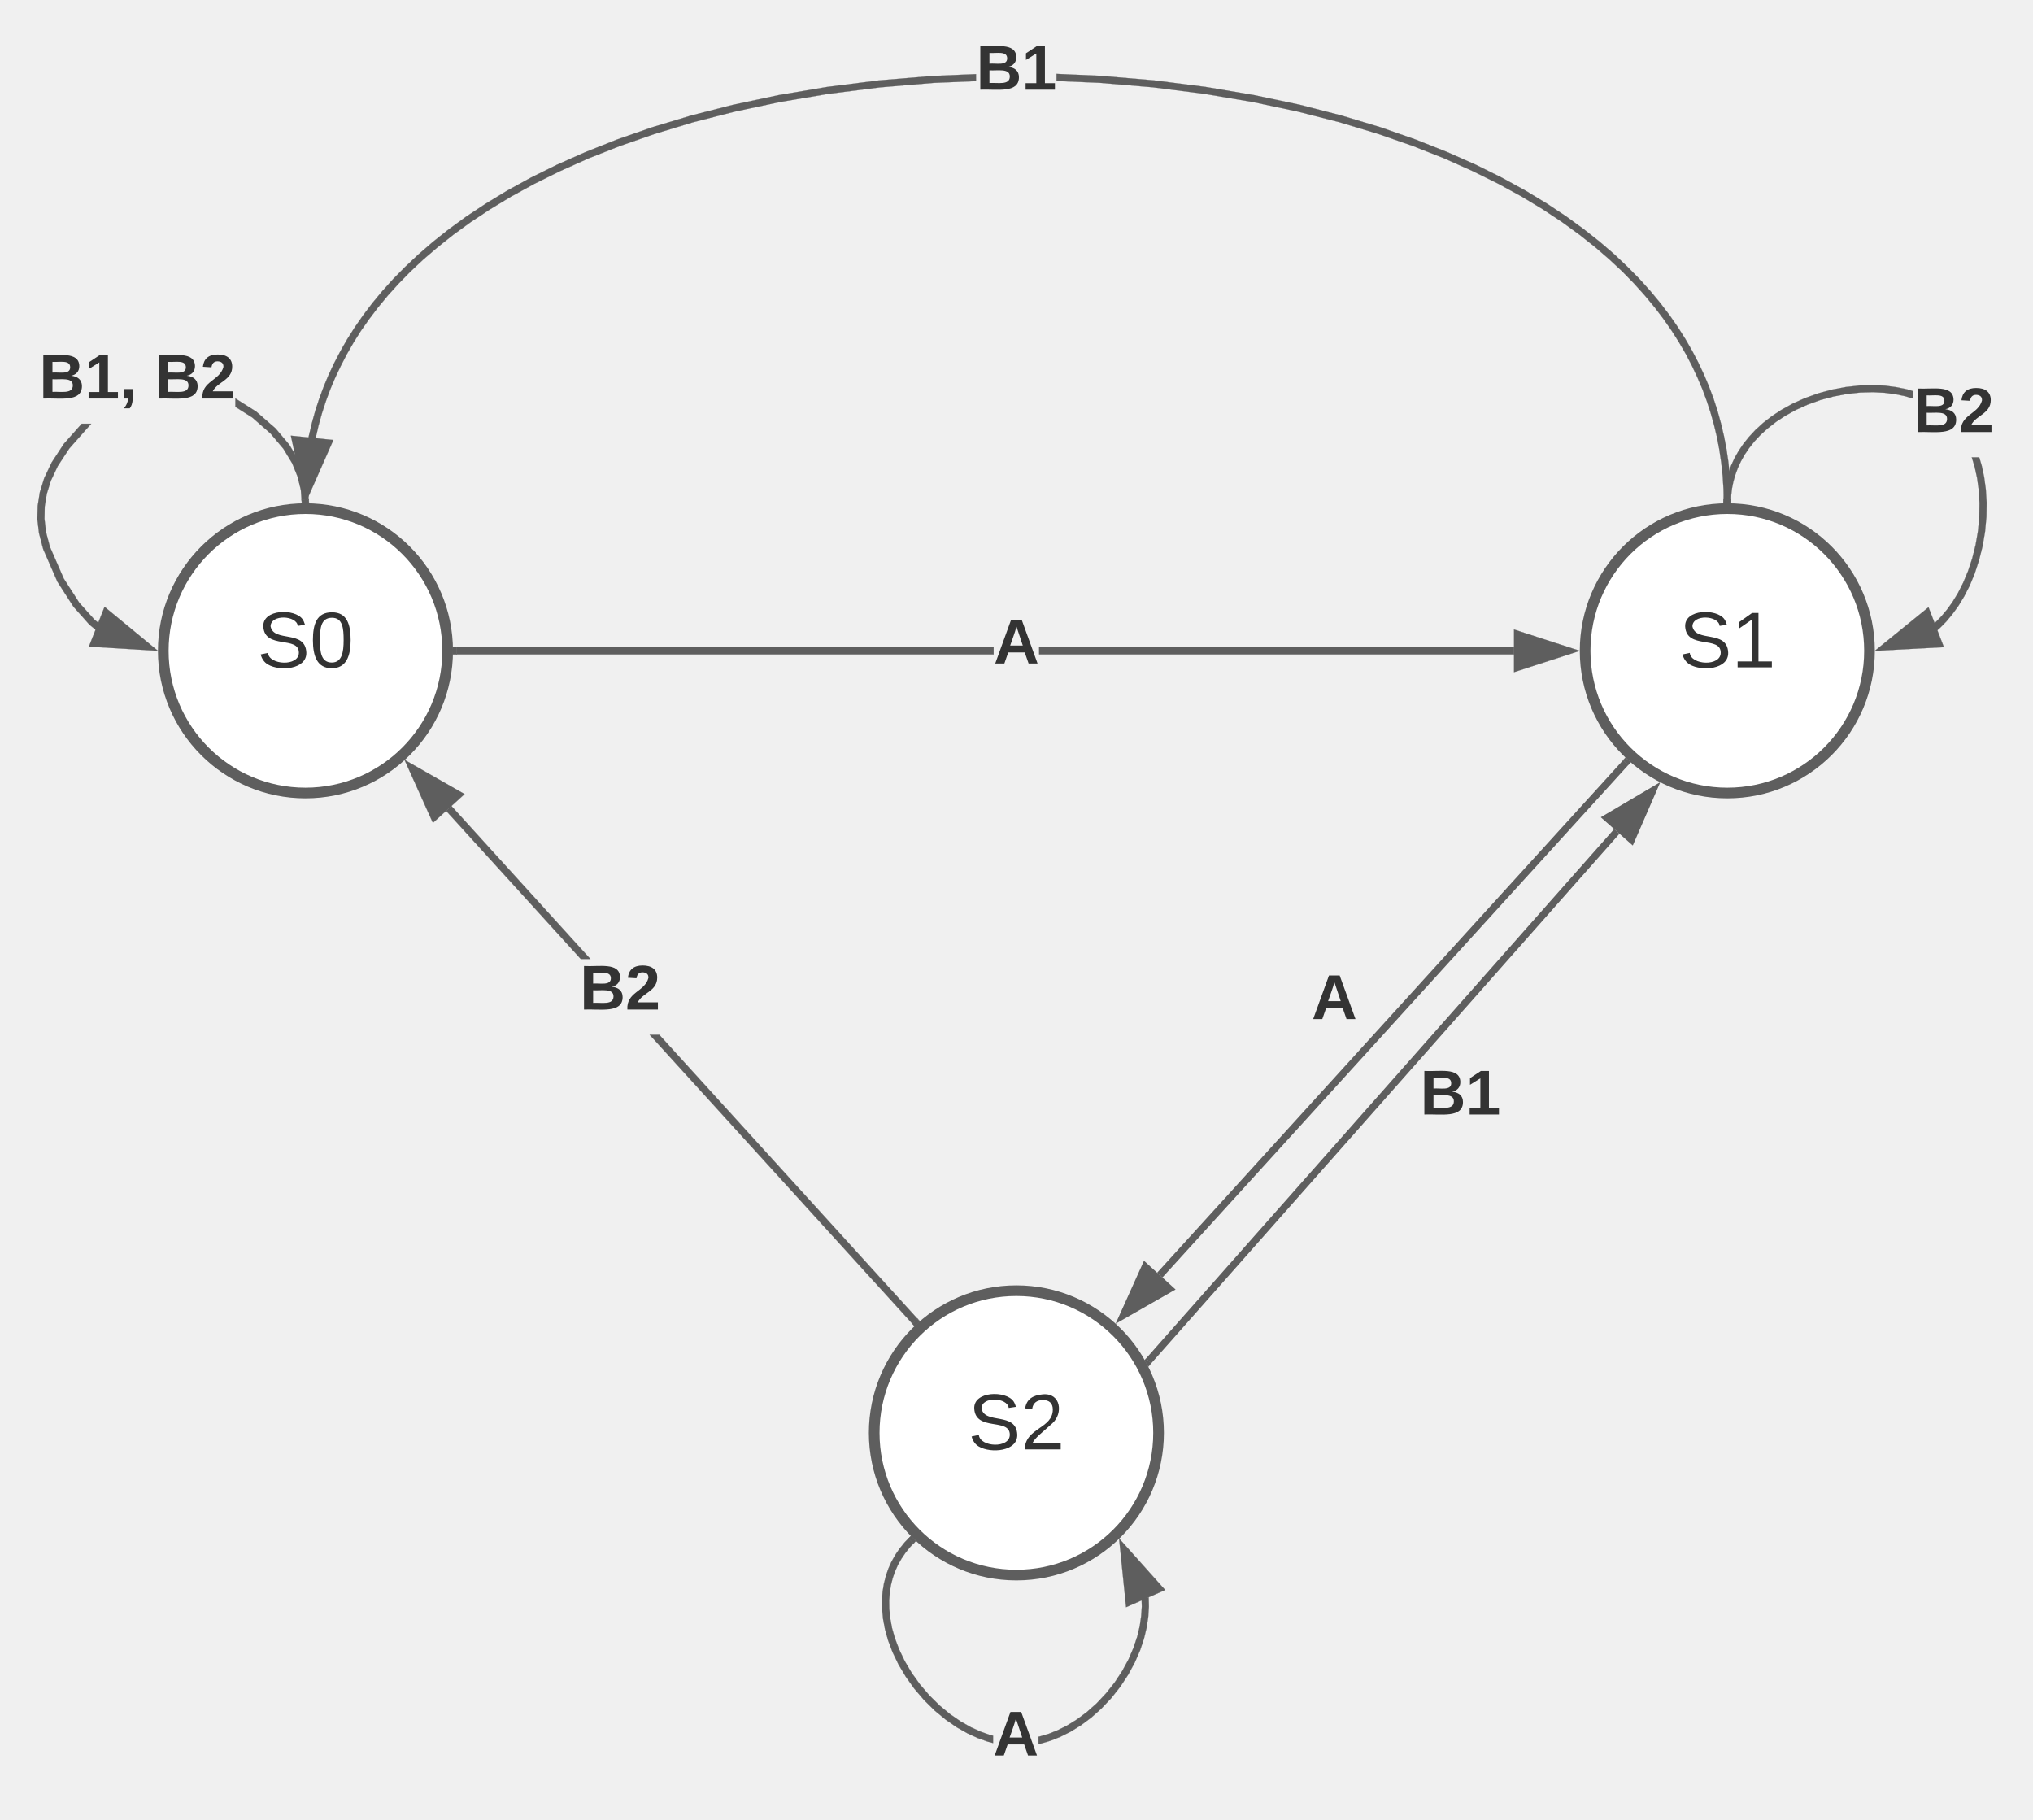
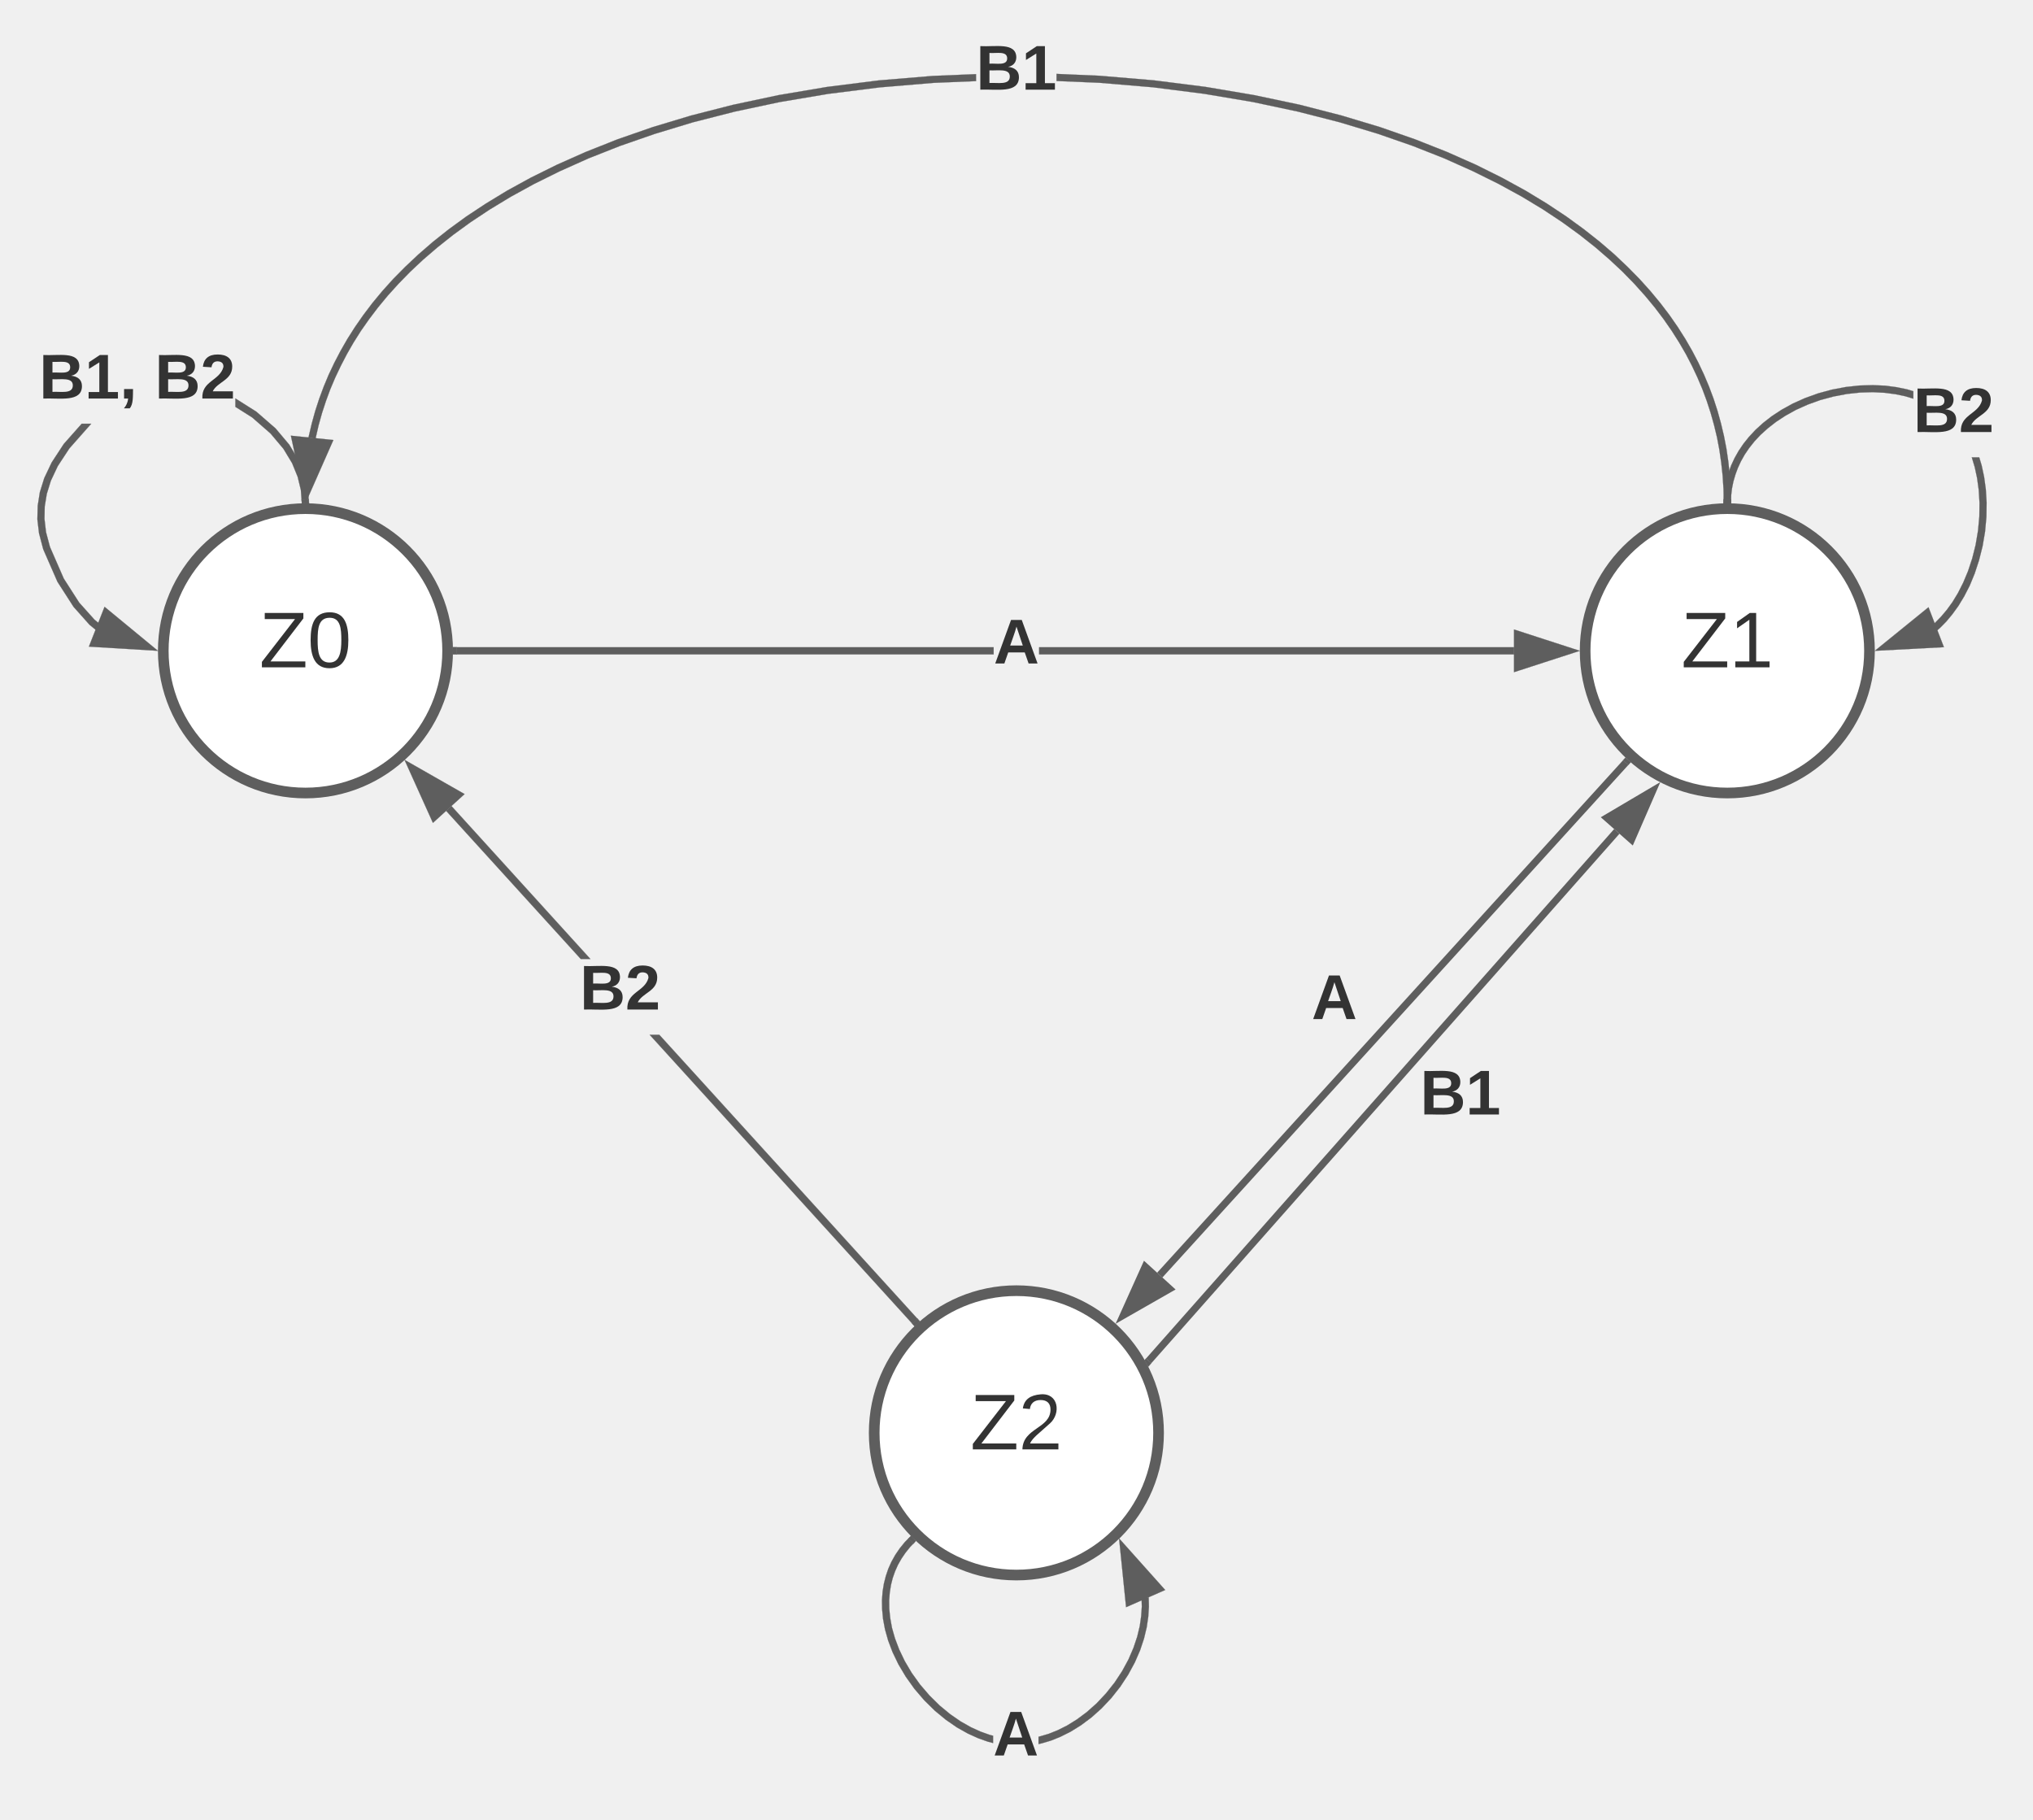
<svg xmlns="http://www.w3.org/2000/svg" xmlns:ns1="lucid" xmlns:xlink="http://www.w3.org/1999/xlink" width="571.93" height="511.95">
  <g transform="translate(-214.068 -116.9146)" ns1:page-tab-id="0_0">
    <path d="M340 300c0 22.1-17.9 40-40 40s-40-17.9-40-40 17.9-40 40-40 40 17.9 40 40z" stroke="#5e5e5e" stroke-width="3" fill="#fff" />
-     <use xlink:href="#a" transform="matrix(1,0,0,1,265,265) translate(21.41975 39.65278)" />
+     <use xlink:href="#a" transform="matrix(1,0,0,1,265,265) translate(22.0679 39.65278)" />
    <path d="M740 300c0 22.1-17.9 40-40 40s-40-17.9-40-40 17.9-40 40-40 40 17.9 40 40z" stroke="#5e5e5e" stroke-width="3" fill="#fff" />
-     <use xlink:href="#b" transform="matrix(1,0,0,1,665,265) translate(21.41975 39.65278)" />
+     <use xlink:href="#b" transform="matrix(1,0,0,1,665,265) translate(22.0679 39.65278)" />
    <path d="M540 520c0 22.1-17.9 40-40 40s-40-17.9-40-40 17.9-40 40-40 40 17.9 40 40z" stroke="#5e5e5e" stroke-width="3" fill="#fff" />
-     <use xlink:href="#c" transform="matrix(1,0,0,1,465,485) translate(21.41975 39.65278)" />
+     <use xlink:href="#c" transform="matrix(1,0,0,1,465,485) translate(22.0679 39.65278)" />
    <path d="M233.58 243.07l-3.25 4.95-1.95 4.13-1.15 3.7-.58 3.54-.07 3.5.43 3.7 1.08 4.07.07.2 3.85 8.82 4.34 6.76 4.3 4.8 1.64 1.33-1.26 1.55-1.76-1.43-4.5-5.05-4.53-7.04-3.95-9.03-.12-.36-1.12-4.27-.47-3.96.1-3.8.6-3.8 1.24-3.98 2.08-4.38 3.4-5.2 5.05-5.7h2.67zm52.62-10.33l5.4 4.7 3.84 4.56 2.6 4.32 1.7 4.13.95 4.02.22 2.95-2 .16-.2-2.8-.9-3.72-1.56-3.84-2.45-4.05-3.62-4.3-5.17-4.52-4.72-2.98V229z" stroke="#5e5e5e" stroke-width=".05" fill="#5e5e5e" />
    <path d="M301 258.56l-.98-.06-1.02.03-.08-.98 2-.15z" fill="#5e5e5e" />
    <path d="M301.03 258.6l-1-.08-1.05.04-.08-1.03 2.04-.16zm-2.08-1.02l.07.93 1-.03.96.06-.1-1.1z" stroke="#5e5e5e" stroke-width=".05" fill="#5e5e5e" />
    <path d="M255.5 298.8l-14.98-.9 3.4-8.62z" fill="#5e5e5e" />
    <path d="M258.5 300l-19.42-1.18 4.4-11.2zm-16.55-3l10.53.63-8.14-6.7z" stroke="#5e5e5e" stroke-width=".05" fill="#5e5e5e" />
    <use xlink:href="#d" transform="matrix(1,0,0,1,225.068,214.8076) translate(0.005 14.22222)" />
    <use xlink:href="#e" transform="matrix(1,0,0,1,225.068,214.8076) translate(32.54821 14.22222)" />
    <path d="M493.6 301H342.5v-2h151.1zm146.4 0H506.4v-2H640z" stroke="#5e5e5e" stroke-width=".05" fill="#5e5e5e" />
    <path d="M342.53 301h-1.1l.07-.98-.03-1.02h1.06z" fill="#5e5e5e" />
    <path d="M342.55 301.02h-1.14l.08-1-.04-1.04h1.1zm-1.06-2l.03 1-.06.96h1.03v-1.96z" stroke="#5e5e5e" stroke-width=".05" fill="#5e5e5e" />
    <path d="M655.26 300L641 304.64v-9.28z" fill="#5e5e5e" />
    <path d="M658.5 300l-18.5 6v-12zm-16.5 3.26l10.03-3.26-10.03-3.26z" stroke="#5e5e5e" stroke-width=".05" fill="#5e5e5e" />
    <use xlink:href="#f" transform="matrix(1,0,0,1,493.6049,289.3333) translate(0.005 14.22222)" />
    <path d="M523.45 138.23l15.18 1.28 14.54 1.84 13.72 2.32 12.78 2.7 11.8 3.04 10.84 3.26 9.86 3.44 8.96 3.54 8.12 3.6 7.34 3.65 6.65 3.64 6 3.64 5.46 3.62 4.95 3.6 4.48 3.54 4.07 3.5 3.7 3.5 3.38 3.43 3.08 3.42 2.8 3.38 2.56 3.36 2.33 3.36 2.12 3.34 1.93 3.34 1.75 3.35 1.58 3.36 1.42 3.36 1.27 3.4 1.12 3.45.97 3.5.84 3.54.7 3.6.54 3.7.4 3.78.24 3.88.06 2.97-2 .05-.06-2.94-.24-3.8-.4-3.7-.52-3.6-.67-3.52-.83-3.46-.95-3.4-1.1-3.37-1.23-3.33-1.4-3.3-1.54-3.28-1.7-3.27-1.9-3.27-2.08-3.28-2.28-3.28-2.5-3.3-2.76-3.33-3.02-3.36-3.3-3.38-3.66-3.42-4-3.46-4.42-3.5-4.87-3.54-5.38-3.57-5.95-3.6-6.58-3.6-7.27-3.6-8.04-3.6-8.88-3.5-9.78-3.4-10.75-3.24-11.73-3-12.7-2.7-13.65-2.3-14.45-1.84-15.1-1.27-12-.5v-2zm-34.8 1.5l-12 .5-15.1 1.27-14.46 1.82-13.64 2.3-12.7 2.7-11.74 3-10.74 3.26-9.8 3.4-8.86 3.5-8.04 3.6-7.27 3.6-6.56 3.6-5.94 3.6-5.38 3.57-4.87 3.54-4.4 3.5-4.02 3.45-3.65 3.42-3.3 3.38-3.03 3.35-2.75 3.33-2.5 3.3-2.3 3.28-2.07 3.28-1.88 3.27-1.7 3.28-1.56 3.28-1.4 3.3-1.23 3.34-1.1 3.36-.95 3.4-.8 3.47-.07.34-1.97-.36.08-.4.83-3.53.96-3.48 1.12-3.44 1.26-3.4 1.42-3.4 1.58-3.34 1.75-3.35 1.92-3.35 2.13-3.35 2.33-3.35 2.55-3.37 2.8-3.38 3.08-3.42 3.4-3.44 3.7-3.48 4.06-3.52 4.48-3.55 4.94-3.6 5.45-3.6 6-3.65 6.65-3.65 7.35-3.64 8.1-3.6 8.97-3.56 9.86-3.43 10.82-3.26 11.8-3.02 12.8-2.72 13.72-2.32 14.54-1.83 15.18-1.26 12.14-.5z" stroke="#5e5e5e" stroke-width=".05" fill="#5e5e5e" />
    <path d="M701 258.56l-.98-.06-1.02.03-.02-1.04 2-.05z" fill="#5e5e5e" />
    <path d="M701.03 258.6l-1-.08-1.05.04-.03-1.1 2.05-.04zm-2.03-1.1l.03 1 1-.03.95.06-.03-1.06z" stroke="#5e5e5e" stroke-width=".05" fill="#5e5e5e" />
    <path d="M306.38 241.55l-6.05 13.73-3.18-14.66z" fill="#5e5e5e" />
    <path d="M307.85 240.7L300 258.5l-4.1-19.02zm-7.2 11.36l4.26-9.65-6.48-.65z" stroke="#5e5e5e" stroke-width=".05" fill="#5e5e5e" />
    <use xlink:href="#g" transform="matrix(1,0,0,1,488.6643,127.9146) translate(0.005 14.22222)" />
    <path d="M671.43 331.43l-131.1 144.2" stroke="#5e5e5e" stroke-width="2" fill="none" />
    <path d="M671.72 330.37l1.15.95-.72.8-1.48-1.34.7-.77z" stroke="#5e5e5e" stroke-width=".05" fill="#5e5e5e" />
    <path d="M530.08 486.92l6.16-13.68 6.86 6.24z" stroke="#5e5e5e" stroke-width="2" fill="#5e5e5e" />
    <use xlink:href="#f" transform="matrix(1,0,0,1,583.0441,389.3668) translate(0.005 14.22222)" />
    <path d="M472.2 487.93l-1.48 1.35-73.87-81.26h2.7zM380.16 386.7h-2.7L339.56 345l1.5-1.35z" stroke="#5e5e5e" stroke-width=".05" fill="#5e5e5e" />
    <path d="M472.86 488.66l-1.46 1.37-.7-.77 1.48-1.35z" fill="#5e5e5e" />
    <path d="M472.9 488.66l-1.5 1.4-.73-.8 1.5-1.38zm-2.16.6l.67.74 1.42-1.35-.64-.7z" stroke="#5e5e5e" stroke-width=".05" fill="#5e5e5e" />
    <path d="M343.07 340.5l-6.86 6.22-6.15-13.67z" fill="#5e5e5e" />
    <path d="M344.76 340.3l-8.9 8.1-8-17.74zm-8.2 4.76l4.82-4.4-9.16-5.22z" stroke="#5e5e5e" stroke-width=".05" fill="#5e5e5e" />
    <use xlink:href="#h" transform="matrix(1,0,0,1,377.1735,386.6908) translate(0.005 14.22222)" />
    <path d="M537.28 568.9l-.18 2.83-.44 2.98-.76 3.17-1.1 3.3-1.48 3.4-1.86 3.44-2.22 3.38-2.53 3.2-2.75 2.92-2.88 2.57-2.93 2.18-2.9 1.8-2.8 1.4-2.72 1.1-2.6.77-.9.2v-2.05l.4-.1 2.44-.72 2.55-1.02 2.67-1.34 2.74-1.7 2.8-2.08 2.76-2.46 2.63-2.8 2.42-3.05 2.12-3.22 1.78-3.28 1.4-3.25 1.05-3.13.72-3 .4-2.8.18-2.65-.07-2.53 2-.05zm-66.2-17.8l-.93.96-1.35 1.67-1.15 1.7-.98 1.73-.8 1.8-.66 1.88-.5 1.98-.33 2.08-.17 2.23.03 2.4.26 2.55.5 2.76.84 2.95 1.18 3.12 1.57 3.28 1.96 3.32 2.35 3.28 2.67 3.1 2.86 2.82 2.96 2.44 2.94 2.03 2.87 1.62 2.74 1.25 2.6.92.9.23v2.06l-1.5-.4-2.75-.98-2.9-1.32-3.02-1.7-3.1-2.14-3.1-2.55-2.98-2.93-2.77-3.23-2.44-3.42-2.07-3.48-1.65-3.43-1.24-3.28-.88-3.13-.55-2.93-.26-2.74-.04-2.56.18-2.4.37-2.26.54-2.13.7-2.05.88-1.96 1.06-1.9 1.25-1.83 1.46-1.8 1-1.02z" stroke="#5e5e5e" stroke-width=".05" fill="#5e5e5e" />
    <path d="M471.72 550.37l-.65.75-1.44-1.4.75-.76z" fill="#5e5e5e" />
    <path d="M471.75 550.37l-.68.8-1.47-1.44.78-.8zm-2.08-.64l1.4 1.35.6-.7-1.3-1.38z" stroke="#5e5e5e" stroke-width=".05" fill="#5e5e5e" />
    <path d="M540.2 563.83l-8.5 3.74-1.5-14.92z" fill="#5e5e5e" />
    <path d="M541.86 564.2l-11 4.84-1.97-19.35zm-9.3 1.9l5.97-2.63-7.03-7.86z" stroke="#5e5e5e" stroke-width=".05" fill="#5e5e5e" />
    <use xlink:href="#f" transform="matrix(1,0,0,1,493.4448,596.5294) translate(0.005 14.22222)" />
    <path d="M537.22 499.74l131.7-148.95" stroke="#5e5e5e" stroke-width="2" fill="none" />
    <path d="M537.98 500.38l-.9 1.04-1.04-1.86.45-.5z" stroke="#5e5e5e" stroke-width=".05" fill="#5e5e5e" />
    <path d="M679.02 339.35l-5.98 13.76-6.94-6.13z" stroke="#5e5e5e" stroke-width="2" fill="#5e5e5e" />
    <use xlink:href="#g" transform="matrix(1,0,0,1,613.5832,416.2133) translate(0.005 14.22222)" />
    <path d="M771.56 247.88l.68 3.16.48 3.5.23 3.78-.06 4.02-.38 4.13-.7 4.12-1 3.96-1.22 3.72-1.4 3.4-1.56 3.03-1.64 2.7-1.7 2.34-1.7 2.04-1.75 1.77-.8.7-1.33-1.5.76-.66 1.63-1.67 1.63-1.92 1.6-2.2 1.56-2.57 1.47-2.9 1.36-3.25 1.18-3.58.96-3.82.67-3.97.37-3.97.05-3.86-.22-3.64-.46-3.34-.65-3.02-.8-2.68-.05-.13h2.1zm-27.1-22.47l3.2.43 2.92.6 1.75.53v2.1l-2.24-.68-2.77-.58-3.05-.4-3.32-.17-3.56.1-3.73.4-3.78.72-3.73 1-3.54 1.28-3.3 1.48-2.97 1.65-2.65 1.74-2.3 1.8-2.03 1.83-1.73 1.85-1.48 1.86-1.26 1.86-1.05 1.87-.87 1.88-.7 1.9-.56 1.92-.4 1.97-.24 2.04-.04 1.16-2-.08.05-1.24.25-2.2.43-2.12.6-2.08.75-2.05.94-2.02 1.13-2 1.35-2 1.58-1.97 1.84-1.97 2.13-1.94 2.44-1.9 2.78-1.82 3.12-1.72 3.44-1.54 3.7-1.33 3.87-1.05 3.93-.74 3.88-.42 3.72-.1z" stroke="#5e5e5e" stroke-width=".05" fill="#5e5e5e" />
    <path d="M701.04 257.5l-.04 1.06-.98-.06-1.02.03.04-1.1z" fill="#5e5e5e" />
    <path d="M701.07 257.5l-.05 1.1-1-.08-1.05.04.05-1.15zm-2.05 1l1-.03.95.06.04-1-1.93-.07z" stroke="#5e5e5e" stroke-width=".05" fill="#5e5e5e" />
    <path d="M759.5 298.04l-14.98.8 11.65-9.45z" fill="#5e5e5e" />
    <path d="M760.93 298.97L741.5 300l15.1-12.26zm-13.4-1.3l10.54-.56-2.34-6.07z" stroke="#5e5e5e" stroke-width=".05" fill="#5e5e5e" />
    <use xlink:href="#h" transform="matrix(1,0,0,1,752.3313,224.2351) translate(0.005 14.22222)" />
    <defs>
-       <path fill="#333" d="M185-189c-5-48-123-54-124 2 14 75 158 14 163 119 3 78-121 87-175 55-17-10-28-26-33-46l33-7c5 56 141 63 141-1 0-78-155-14-162-118-5-82 145-84 179-34 5 7 8 16 11 25" id="i" />
+       <path fill="#333" d="M209 0H11v-25l151-195H24v-28h176v25L50-27h159V0" id="i" />
      <path fill="#333" d="M101-251c68 0 85 55 85 127S166 4 100 4C33 4 14-52 14-124c0-73 17-127 87-127zm-1 229c47 0 54-49 54-102s-4-102-53-102c-51 0-55 48-55 102 0 53 5 102 54 102" id="j" />
      <g id="a">
        <use transform="matrix(0.0617284,0,0,0.0617284,0,0)" xlink:href="#i" />
-         <use transform="matrix(0.0617284,0,0,0.0617284,14.81481,0)" xlink:href="#j" />
+         <use transform="matrix(0.0617284,0,0,0.0617284,13.51852,0)" xlink:href="#j" />
      </g>
      <path fill="#333" d="M27 0v-27h64v-190l-56 39v-29l58-41h29v221h61V0H27" id="k" />
      <g id="b">
        <use transform="matrix(0.0617284,0,0,0.0617284,0,0)" xlink:href="#i" />
-         <use transform="matrix(0.0617284,0,0,0.0617284,14.81481,0)" xlink:href="#k" />
+         <use transform="matrix(0.0617284,0,0,0.0617284,13.51852,0)" xlink:href="#k" />
      </g>
      <path fill="#333" d="M101-251c82-7 93 87 43 132L82-64C71-53 59-42 53-27h129V0H18c2-99 128-94 128-182 0-28-16-43-45-43s-46 15-49 41l-32-3c6-41 34-60 81-64" id="l" />
      <g id="c">
        <use transform="matrix(0.0617284,0,0,0.0617284,0,0)" xlink:href="#i" />
-         <use transform="matrix(0.0617284,0,0,0.0617284,14.81481,0)" xlink:href="#l" />
+         <use transform="matrix(0.0617284,0,0,0.0617284,13.51852,0)" xlink:href="#l" />
      </g>
      <path fill="#333" d="M182-130c37 4 62 22 62 59C244 23 116-4 24 0v-248c84 5 203-23 205 63 0 31-19 50-47 55zM76-148c40-3 101 13 101-30 0-44-60-28-101-31v61zm0 110c48-3 116 14 116-37 0-48-69-32-116-35v72" id="m" />
      <path fill="#333" d="M23 0v-37h61v-169l-59 37v-38l62-41h46v211h57V0H23" id="n" />
      <path fill="#333" d="M76-54c-1 42 2 86-19 110H24C36 42 46 24 48 0H25v-54h51" id="o" />
      <g id="d">
        <use transform="matrix(0.04938272,0,0,0.04938272,0,0)" xlink:href="#m" />
        <use transform="matrix(0.04938272,0,0,0.04938272,12.79012,0)" xlink:href="#n" />
        <use transform="matrix(0.04938272,0,0,0.04938272,22.66667,0)" xlink:href="#o" />
      </g>
      <path fill="#333" d="M182-182c0 78-84 86-111 141h115V0H12c-6-101 99-100 120-180 1-22-12-31-33-32-23 0-32 14-35 34l-49-3c5-45 32-70 84-70 51 0 83 22 83 69" id="p" />
      <g id="e">
        <use transform="matrix(0.04938272,0,0,0.04938272,0,0)" xlink:href="#m" />
        <use transform="matrix(0.04938272,0,0,0.04938272,12.79012,0)" xlink:href="#p" />
      </g>
      <path fill="#333" d="M199 0l-22-63H83L61 0H9l90-248h61L250 0h-51zm-33-102l-36-108c-10 38-24 72-36 108h72" id="q" />
      <use transform="matrix(0.04938272,0,0,0.04938272,0,0)" xlink:href="#q" id="f" />
      <g id="g">
        <use transform="matrix(0.04938272,0,0,0.04938272,0,0)" xlink:href="#m" />
        <use transform="matrix(0.04938272,0,0,0.04938272,12.79012,0)" xlink:href="#n" />
      </g>
      <g id="h">
        <use transform="matrix(0.04938272,0,0,0.04938272,0,0)" xlink:href="#m" />
        <use transform="matrix(0.04938272,0,0,0.04938272,12.79012,0)" xlink:href="#p" />
      </g>
    </defs>
  </g>
</svg>
